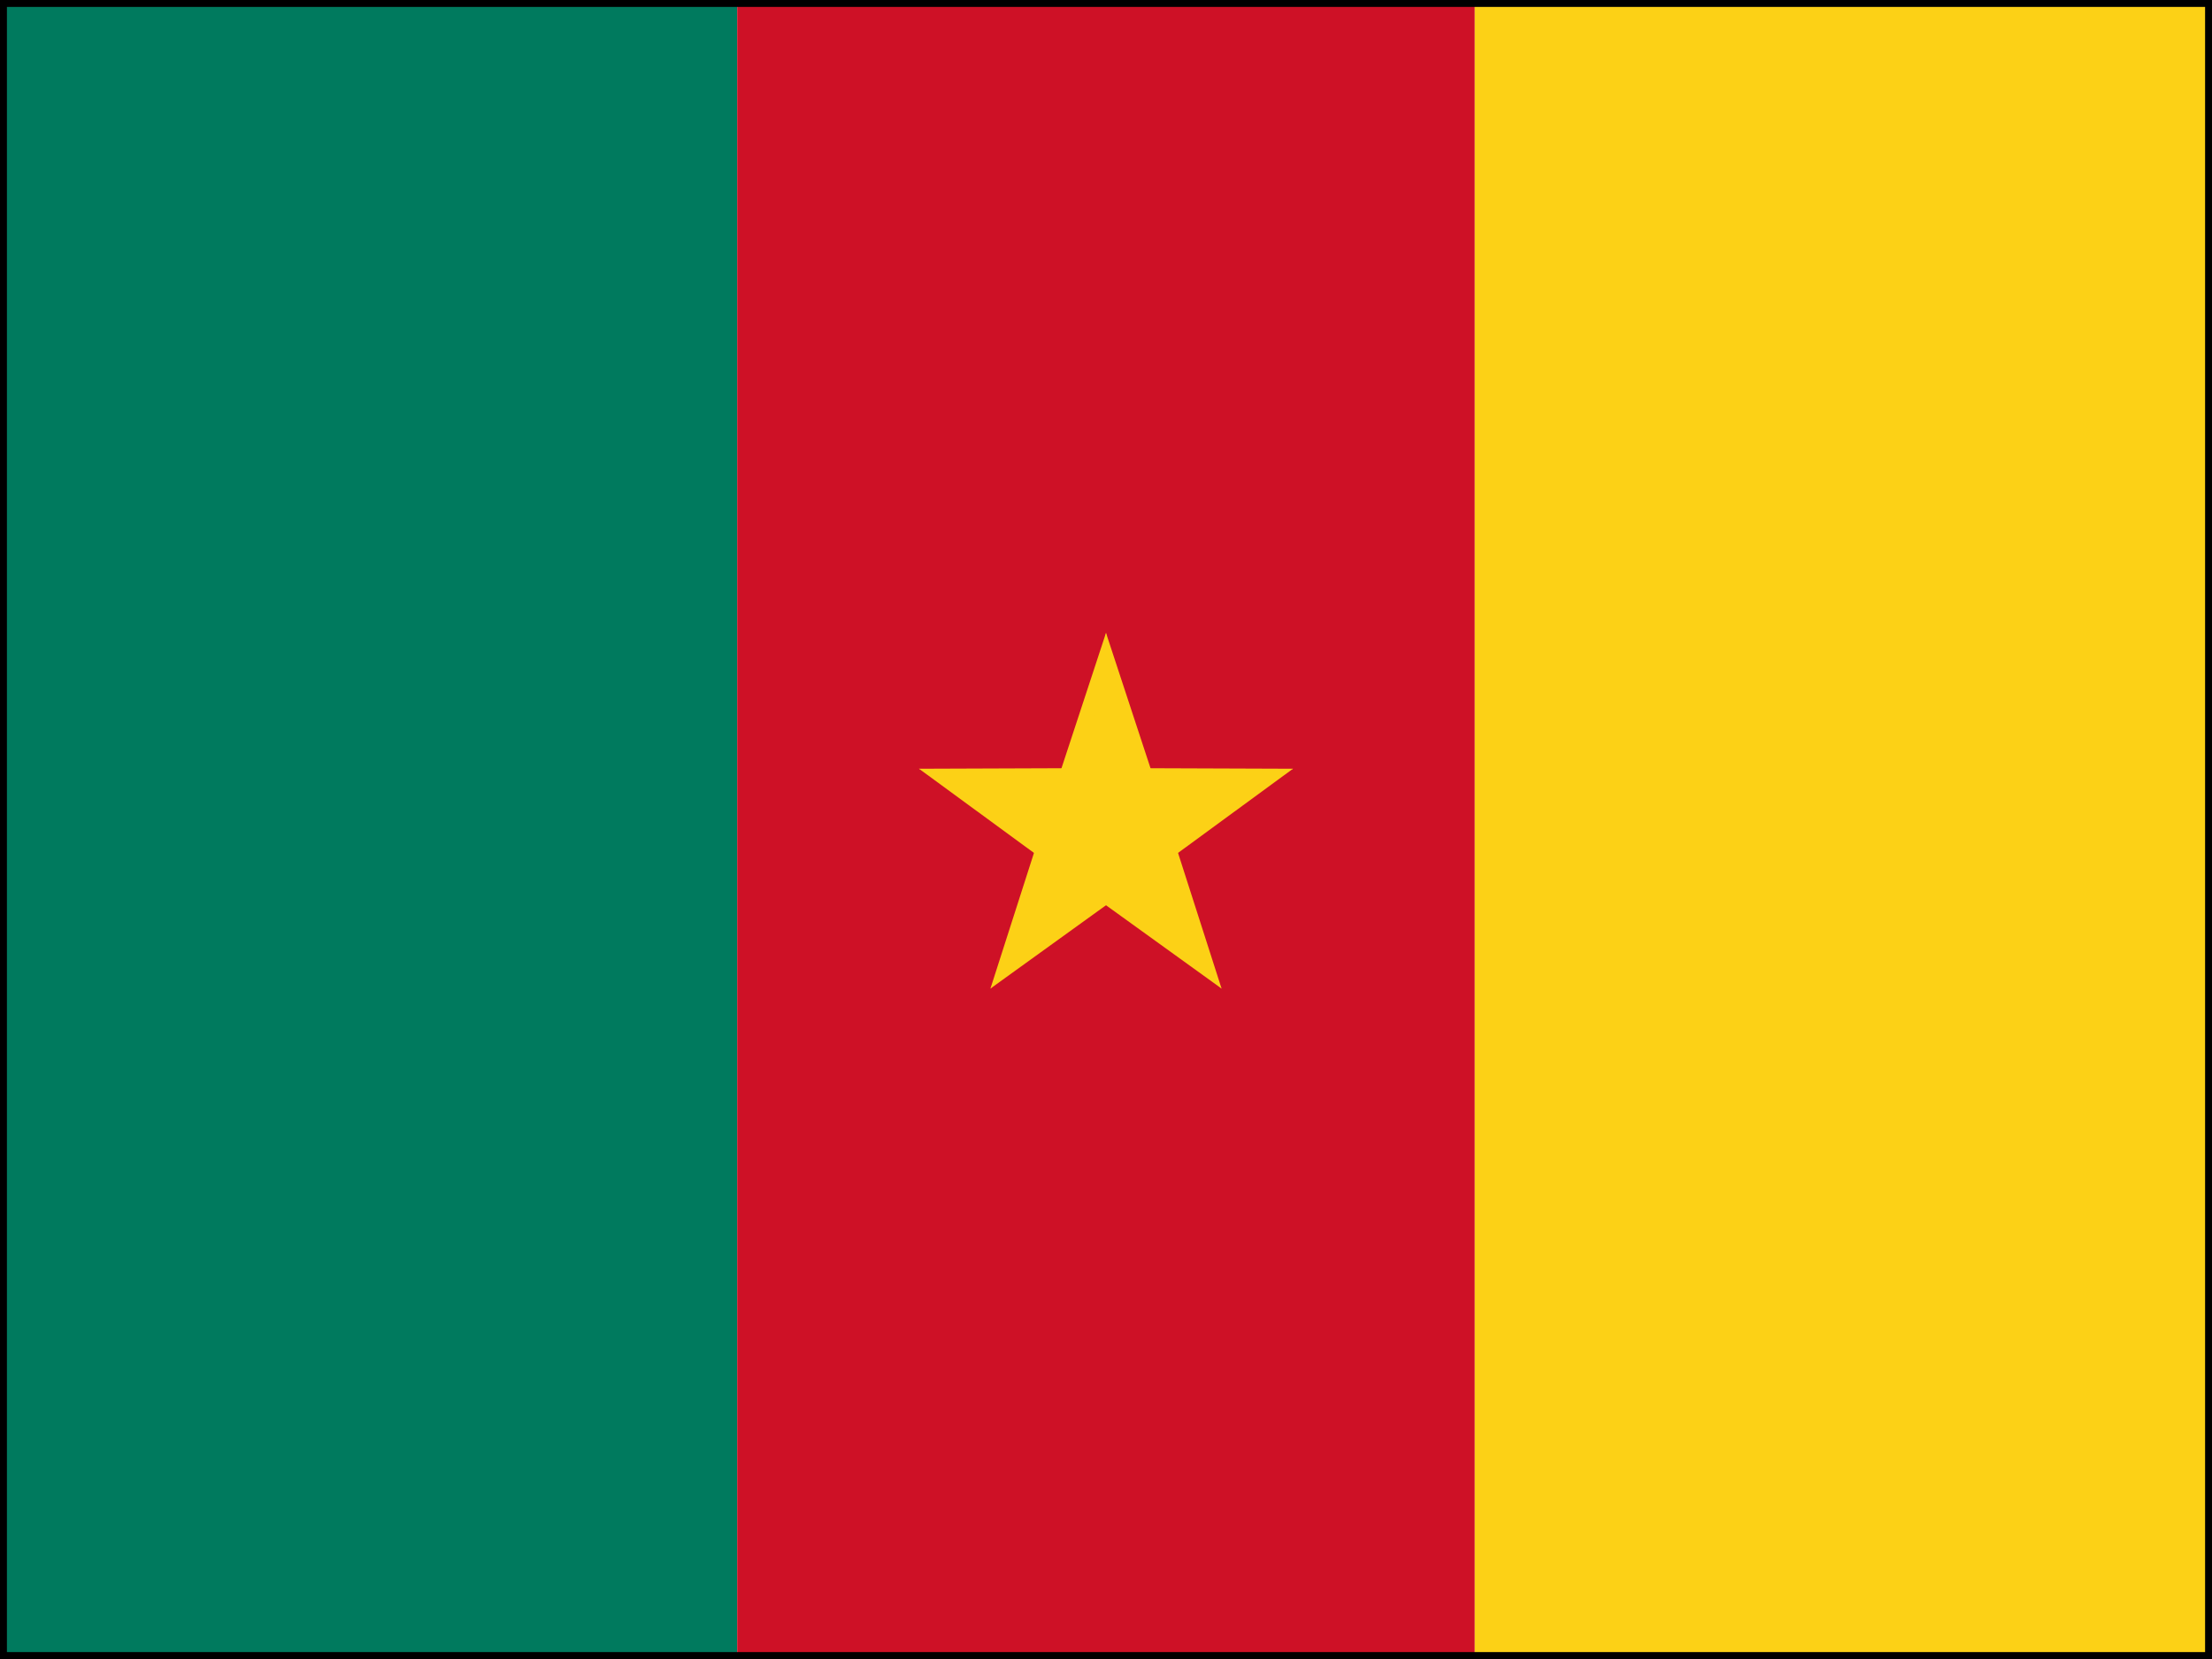
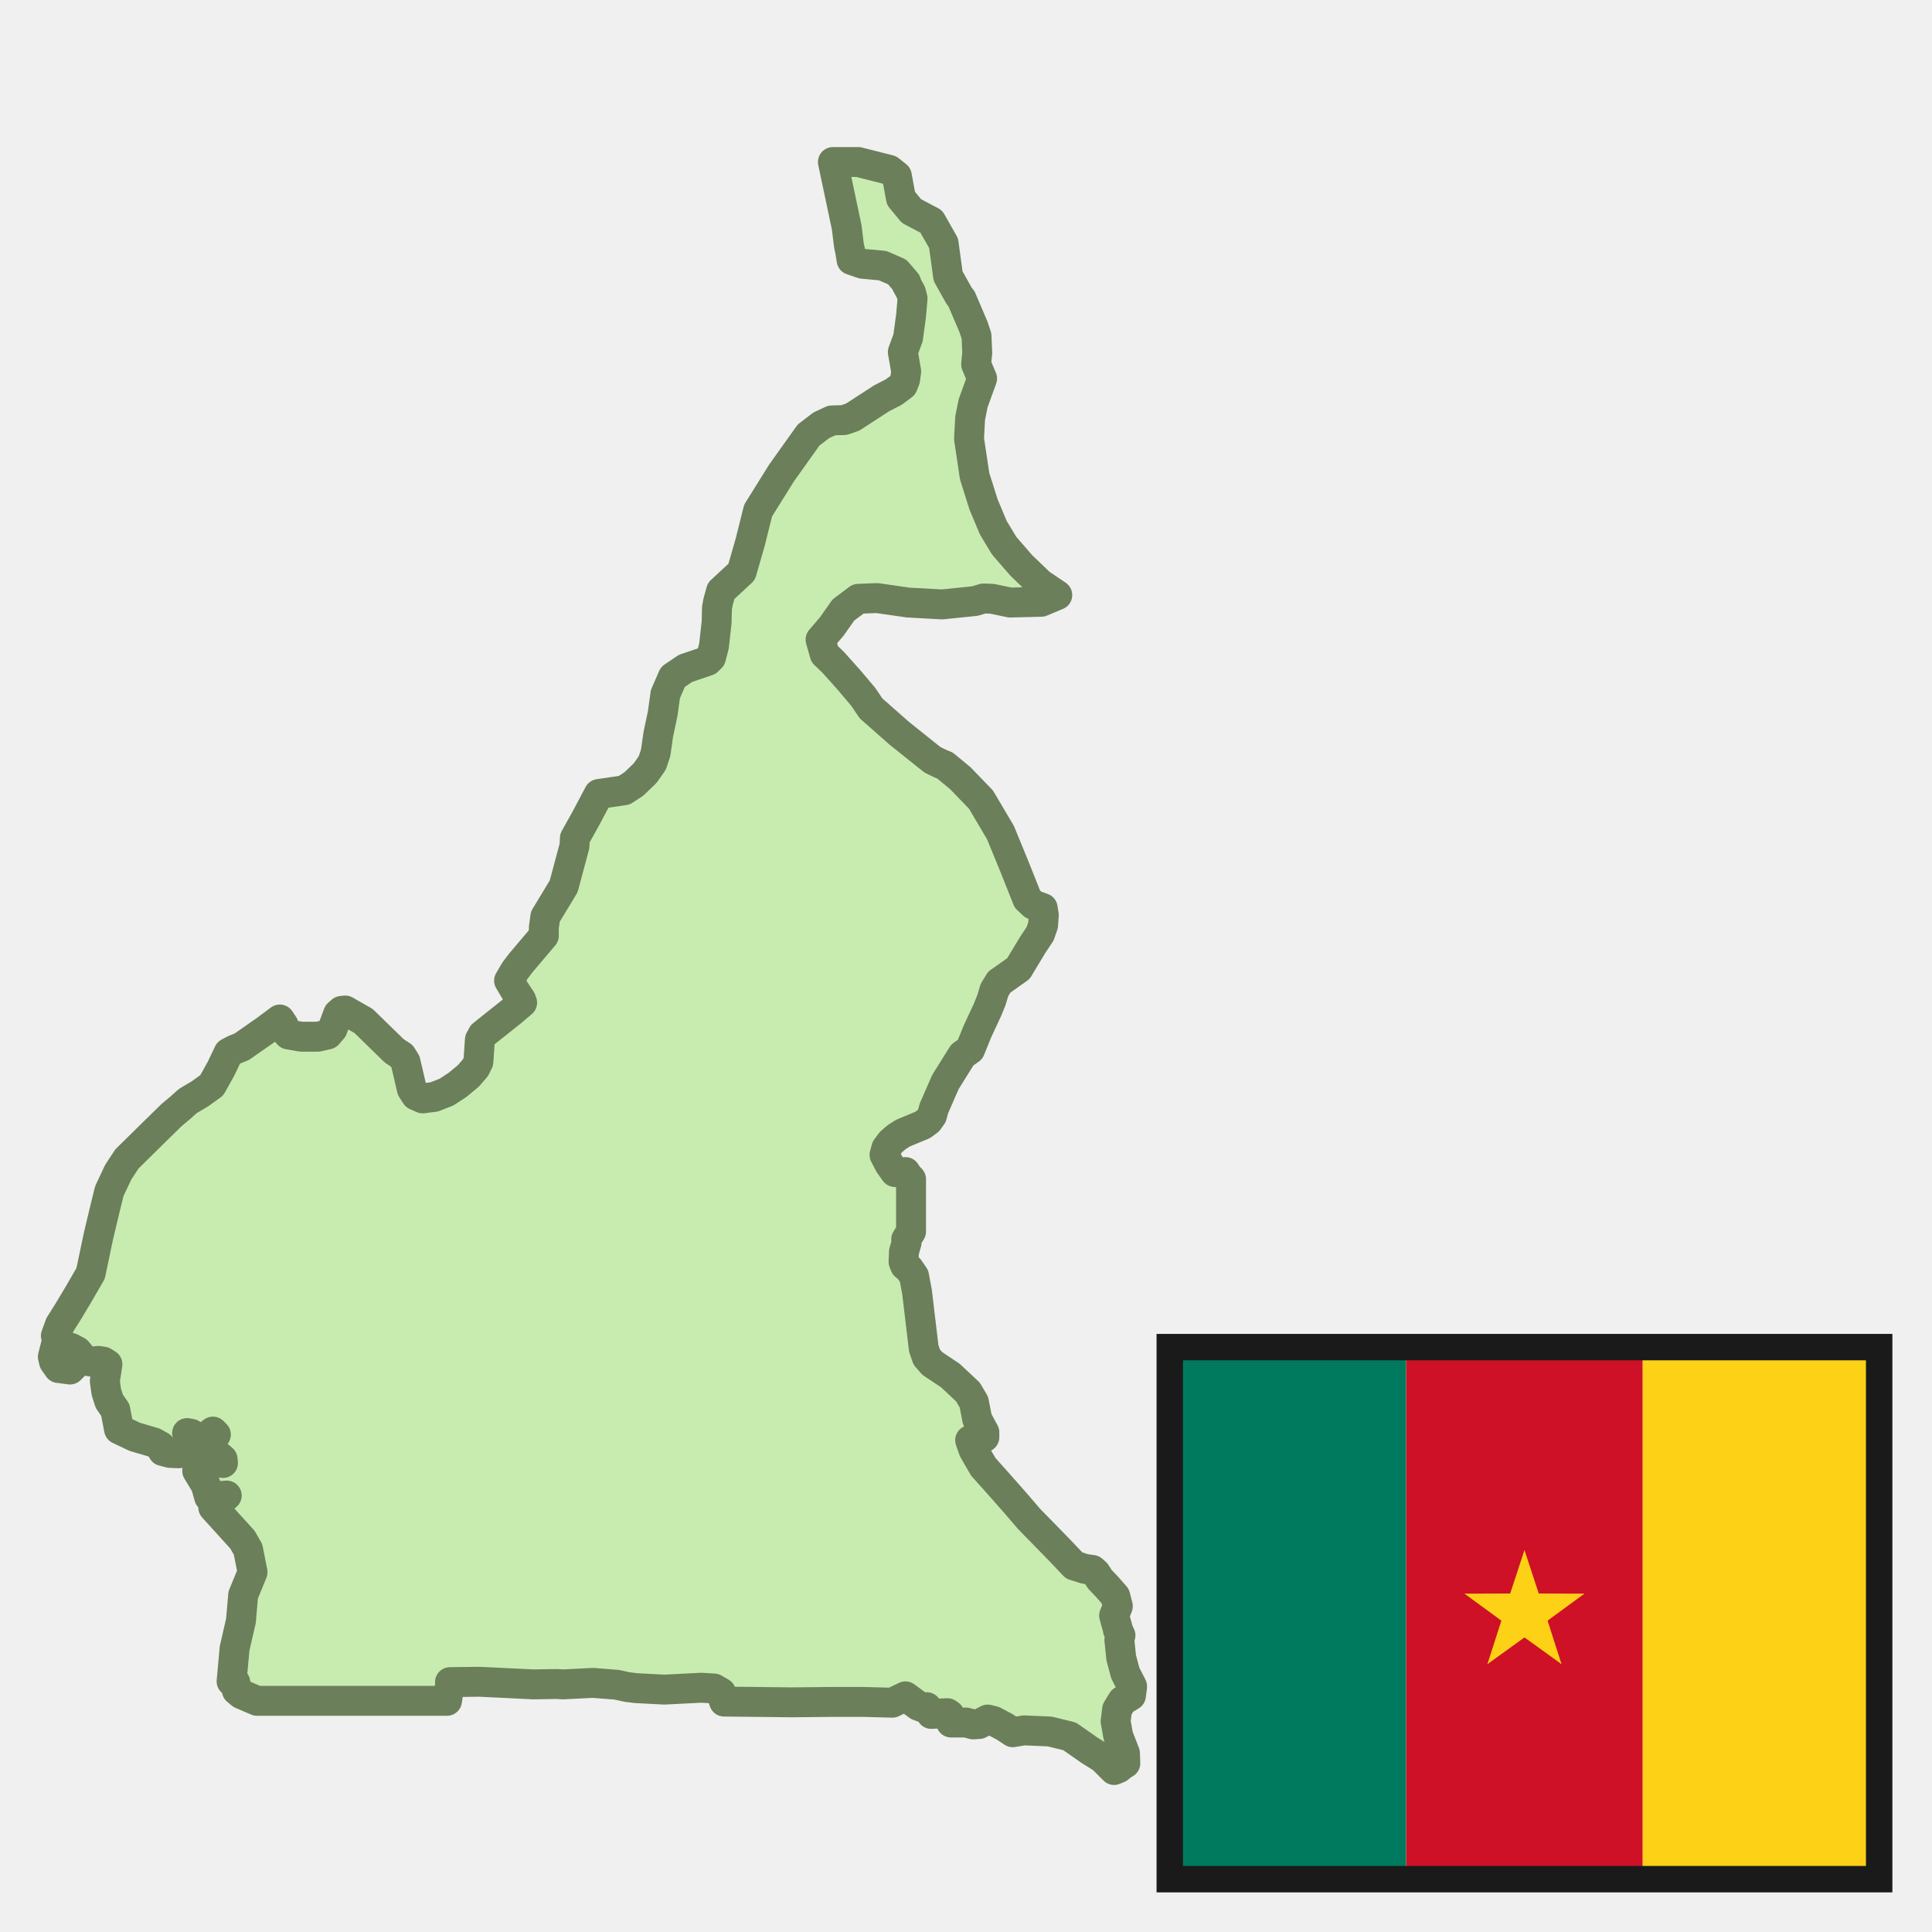
- <svg xmlns="http://www.w3.org/2000/svg" xmlns:xlink="http://www.w3.org/1999/xlink" id="flag-icons-cm" viewBox="0 0 640 480" data-copyright="© 2026 Sensory App House">
-   <path fill="#007a5e" d="M0 0h213.3v480H0z" />
-   <path fill="#ce1126" d="M213.3 0h213.4v480H213.3z" />
-   <path fill="#fcd116" d="M426.7 0H640v480H426.7z" />
-   <g fill="#fcd116" transform="translate(320 240)scale(7.1111)">
-     <g id="cm-b">
-       <path id="cm-a" d="M0-8-2.5-.4 1.3.9z" />
-       <use xlink:href="#cm-a" width="100%" height="100%" transform="scale(-1 1)" />
+ <svg xmlns="http://www.w3.org/2000/svg" xmlns:xlink="http://www.w3.org/1999/xlink" viewBox="0 0 512 512">
+   <g transform="translate(-96.69 2.31) scale(0.991)">
+     <path d="M 112.5 354.9 L 113.6 351.9 L 115.8 348.4 L 118.5 343.9 L 121.8 338.2 L 123.9 328.2 L 125.4 321.9 L 126.8 316.2 L 129.2 311.1 L 131.5 307.6 L 138.3 300.9 L 143.4 295.9 L 145.9 293.8 L 147.8 292.1 L 151.0 290.2 L 154.2 287.9 L 156.7 283.4 L 158.7 279.2 L 160.2 278.4 L 162.2 277.6 L 168.5 273.2 L 172.4 270.3 L 173.4 271.8 L 174.0 273.5 L 174.7 274.3 L 178.1 274.9 L 182.6 274.9 L 185.2 274.3 L 186.5 272.8 L 188.0 268.8 L 188.9 268.0 L 189.9 267.9 L 194.8 270.7 L 198.9 274.7 L 203.0 278.7 L 205.0 280.0 L 206.0 281.6 L 207.7 288.9 L 208.8 290.6 L 210.6 291.4 L 213.7 291.0 L 217.0 289.7 L 219.9 287.8 L 222.8 285.4 L 224.7 283.2 L 225.5 281.6 L 225.9 275.7 L 226.6 274.4 L 229.6 272.0 L 234.5 268.1 L 237.2 265.8 L 236.9 265.0 L 235.3 262.6 L 233.7 259.9 L 235.3 257.2 L 236.9 255.1 L 243.0 247.9 L 243.0 245.7 L 243.4 242.8 L 248.3 234.7 L 251.2 223.9 L 251.3 221.8 L 254.2 216.6 L 257.7 210.0 L 264.5 209.0 L 267.1 207.3 L 270.1 204.4 L 272.0 201.7 L 272.9 199.0 L 273.6 194.1 L 274.8 188.4 L 275.5 183.3 L 277.5 178.7 L 280.9 176.4 L 286.8 174.4 L 287.7 173.5 L 288.5 170.4 L 289.2 164.1 L 289.3 160.2 L 289.6 158.6 L 290.4 155.7 L 295.9 150.6 L 298.2 142.6 L 300.3 134.2 L 306.6 124.1 L 313.8 114.0 L 317.2 111.4 L 320.0 110.1 L 323.3 110.0 L 325.6 109.2 L 333.3 104.2 L 336.6 102.5 L 339.0 100.7 L 339.6 99.2 L 339.9 97.0 L 339.0 91.8 L 340.4 88.0 L 341.2 82.1 L 341.6 77.5 L 341.2 75.9 L 340.0 73.7 L 339.9 73.2 L 337.5 70.4 L 333.6 68.7 L 328.2 68.2 L 325.3 67.2 L 324.9 64.7 L 324.6 63.4 L 324.4 61.8 L 324.0 58.5 L 320.3 41.0 L 327.1 41.0 L 335.4 43.1 L 337.4 44.7 L 338.5 50.7 L 341.3 54.1 L 346.6 56.9 L 349.9 62.7 L 351.1 71.5 L 354.0 76.7 L 354.7 77.6 L 357.9 85.1 L 358.7 87.5 L 358.9 92.0 L 358.6 95.1 L 360.2 98.9 L 357.8 105.5 L 357.0 109.5 L 356.7 115.0 L 358.2 125.0 L 360.6 132.6 L 363.2 138.8 L 366.1 143.6 L 370.7 148.9 L 375.7 153.7 L 380.3 156.8 L 376.0 158.6 L 367.7 158.8 L 362.9 157.8 L 360.6 157.7 L 358.3 158.4 L 349.5 159.3 L 340.4 158.8 L 332.1 157.6 L 327.1 157.8 L 323.1 160.8 L 320.0 165.2 L 317.0 168.7 L 318.1 172.6 L 320.3 174.7 L 324.6 179.5 L 328.4 184.0 L 330.5 187.1 L 338.1 193.8 L 345.6 199.8 L 347.0 200.9 L 349.1 201.9 L 350.3 202.4 L 354.4 205.8 L 359.9 211.5 L 365.1 220.3 L 368.8 229.3 L 372.3 238.1 L 373.9 239.6 L 376.4 240.5 L 376.7 242.4 L 376.5 245.1 L 375.7 247.4 L 373.7 250.4 L 369.9 256.7 L 364.8 260.3 L 363.5 262.4 L 362.7 265.1 L 361.6 267.8 L 358.9 273.6 L 357.0 278.3 L 354.9 279.8 L 350.4 287.0 L 347.3 294.1 L 346.8 296.0 L 345.8 297.4 L 344.3 298.5 L 339.0 300.7 L 337.3 301.8 L 335.8 303.1 L 334.6 304.7 L 334.1 306.5 L 335.4 309.0 L 336.9 311.1 L 338.4 311.2 L 339.7 311.1 L 340.5 312.3 L 341.2 313.0 L 341.2 327.0 L 339.9 329.1 L 340.0 330.0 L 339.3 332.4 L 339.2 335.1 L 339.6 336.1 L 340.7 337.0 L 342.0 338.9 L 342.8 343.2 L 344.6 358.3 L 345.4 360.6 L 346.9 362.3 L 351.7 365.5 L 356.4 369.9 L 358.0 372.6 L 358.9 377.2 L 360.8 380.7 L 360.8 382.0 L 359.9 382.4 L 358.2 382.5 L 357.0 382.8 L 357.9 385.4 L 360.5 389.9 L 364.7 394.6 L 369.2 399.7 L 372.8 403.9 L 377.5 408.7 L 381.1 412.4 L 384.8 416.3 L 387.6 417.2 L 389.7 417.5 L 390.6 418.3 L 391.7 420.0 L 393.6 422.0 L 395.8 424.5 L 396.5 427.2 L 395.5 429.7 L 396.5 433.3 L 396.5 433.5 L 397.2 435.0 L 396.9 436.2 L 397.4 441.0 L 398.5 445.1 L 400.3 448.6 L 400.3 448.9 L 400.0 451.1 L 397.7 452.5 L 396.3 454.8 L 395.9 458.0 L 396.6 461.9 L 398.4 466.5 L 398.5 469.2 L 397.8 469.6 L 396.7 470.5 L 395.5 471.0 L 392.4 467.9 L 388.9 465.7 L 383.6 462.0 L 378.3 460.7 L 371.4 460.4 L 368.4 460.9 L 366.3 459.5 L 363.3 457.9 L 361.7 457.5 L 359.4 458.7 L 357.8 458.8 L 355.9 458.3 L 351.9 458.3 L 351.5 456.2 L 350.9 455.8 L 346.6 456.0 L 345.4 454.2 L 344.7 454.4 L 343.1 453.8 L 339.7 451.3 L 336.2 453.0 L 328.7 452.8 L 319.2 452.8 L 309.3 452.9 L 300.3 452.8 L 291.2 452.7 L 290.4 450.3 L 288.5 449.2 L 285.1 449.0 L 275.2 449.5 L 267.6 449.1 L 265.2 448.8 L 262.5 448.2 L 256.1 447.7 L 248.2 448.1 L 246.4 448.0 L 240.2 448.1 L 225.8 447.4 L 217.9 447.5 L 218.0 449.0 L 217.5 450.0 L 217.1 452.5 L 208.4 452.5 L 196.9 452.5 L 186.0 452.5 L 178.7 452.5 L 166.3 452.5 L 162.1 450.7 L 160.9 449.7 L 160.6 448.4 L 160.5 447.6 L 159.5 447.3 L 160.3 438.5 L 162.0 431.1 L 162.6 424.2 L 165.1 418.1 L 163.9 412.0 L 162.4 409.4 L 154.6 400.8 L 158.2 397.6 L 153.5 398.0 L 152.6 394.8 L 150.3 391.0 L 151.6 390.4 L 153.0 388.3 L 157.2 388.9 L 157.1 387.9 L 153.4 384.7 L 153.8 383.0 L 155.3 381.3 L 154.5 380.5 L 151.9 382.4 L 150.0 382.3 L 148.7 381.1 L 147.6 380.9 L 148.2 383.4 L 146.8 385.5 L 145.4 386.3 L 143.0 386.2 L 141.1 385.7 L 140.5 384.4 L 138.7 383.4 L 133.6 381.9 L 129.4 379.9 L 128.4 374.7 L 126.8 372.4 L 126.0 369.9 L 125.6 367.0 L 126.3 362.5 L 125.2 361.8 L 123.9 361.6 L 122.0 361.8 L 120.3 361.5 L 118.2 359.0 L 116.5 358.1 L 117.6 362.6 L 116.3 363.9 L 113.2 363.5 L 112.0 361.8 L 111.7 360.5 L 113.1 355.0 L 112.5 354.9 Z" fill="#c8ecb0" stroke="#6b7f5a" stroke-width="8" stroke-linejoin="round" fill-rule="evenodd" />
+   </g>
+   <rect x="310" y="357" width="188" height="141" fill="#ffffff" />
+   <g transform="translate(310 357) scale(0.29375)">
+     <path fill="#007a5e" d="M0 0h213.3v480H0z" />
+     <path fill="#ce1126" d="M213.3 0h213.4v480H213.3z" />
+     <path fill="#fcd116" d="M426.7 0H640v480H426.7z" />
+     <g fill="#fcd116" transform="translate(320 240)scale(7.1111)">
+       <g id="cm-b">
+         <path id="cm-a" d="M0-8-2.5-.4 1.3.9z" />
+         <use xlink:href="#cm-a" width="100%" height="100%" transform="scale(-1 1)" />
+       </g>
+       <use xlink:href="#cm-b" width="100%" height="100%" transform="rotate(72)" />
+       <use xlink:href="#cm-b" width="100%" height="100%" transform="rotate(144)" />
+       <use xlink:href="#cm-b" width="100%" height="100%" transform="rotate(-144)" />
+       <use xlink:href="#cm-b" width="100%" height="100%" transform="rotate(-72)" />
    </g>
-     <use xlink:href="#cm-b" width="100%" height="100%" transform="rotate(72)" />
-     <use xlink:href="#cm-b" width="100%" height="100%" transform="rotate(144)" />
-     <use xlink:href="#cm-b" width="100%" height="100%" transform="rotate(-144)" />
-     <use xlink:href="#cm-b" width="100%" height="100%" transform="rotate(-72)" />
+     <rect x="1" y="1" width="638" height="478" fill="none" stroke="#000000" stroke-width="2" />
  </g>
-   <rect x="1" y="1" width="638" height="478" fill="none" stroke="#000000" stroke-width="2" />
+   <rect x="310" y="357" width="188" height="141" fill="none" stroke="#1a1a1a" stroke-width="7" />
</svg>
